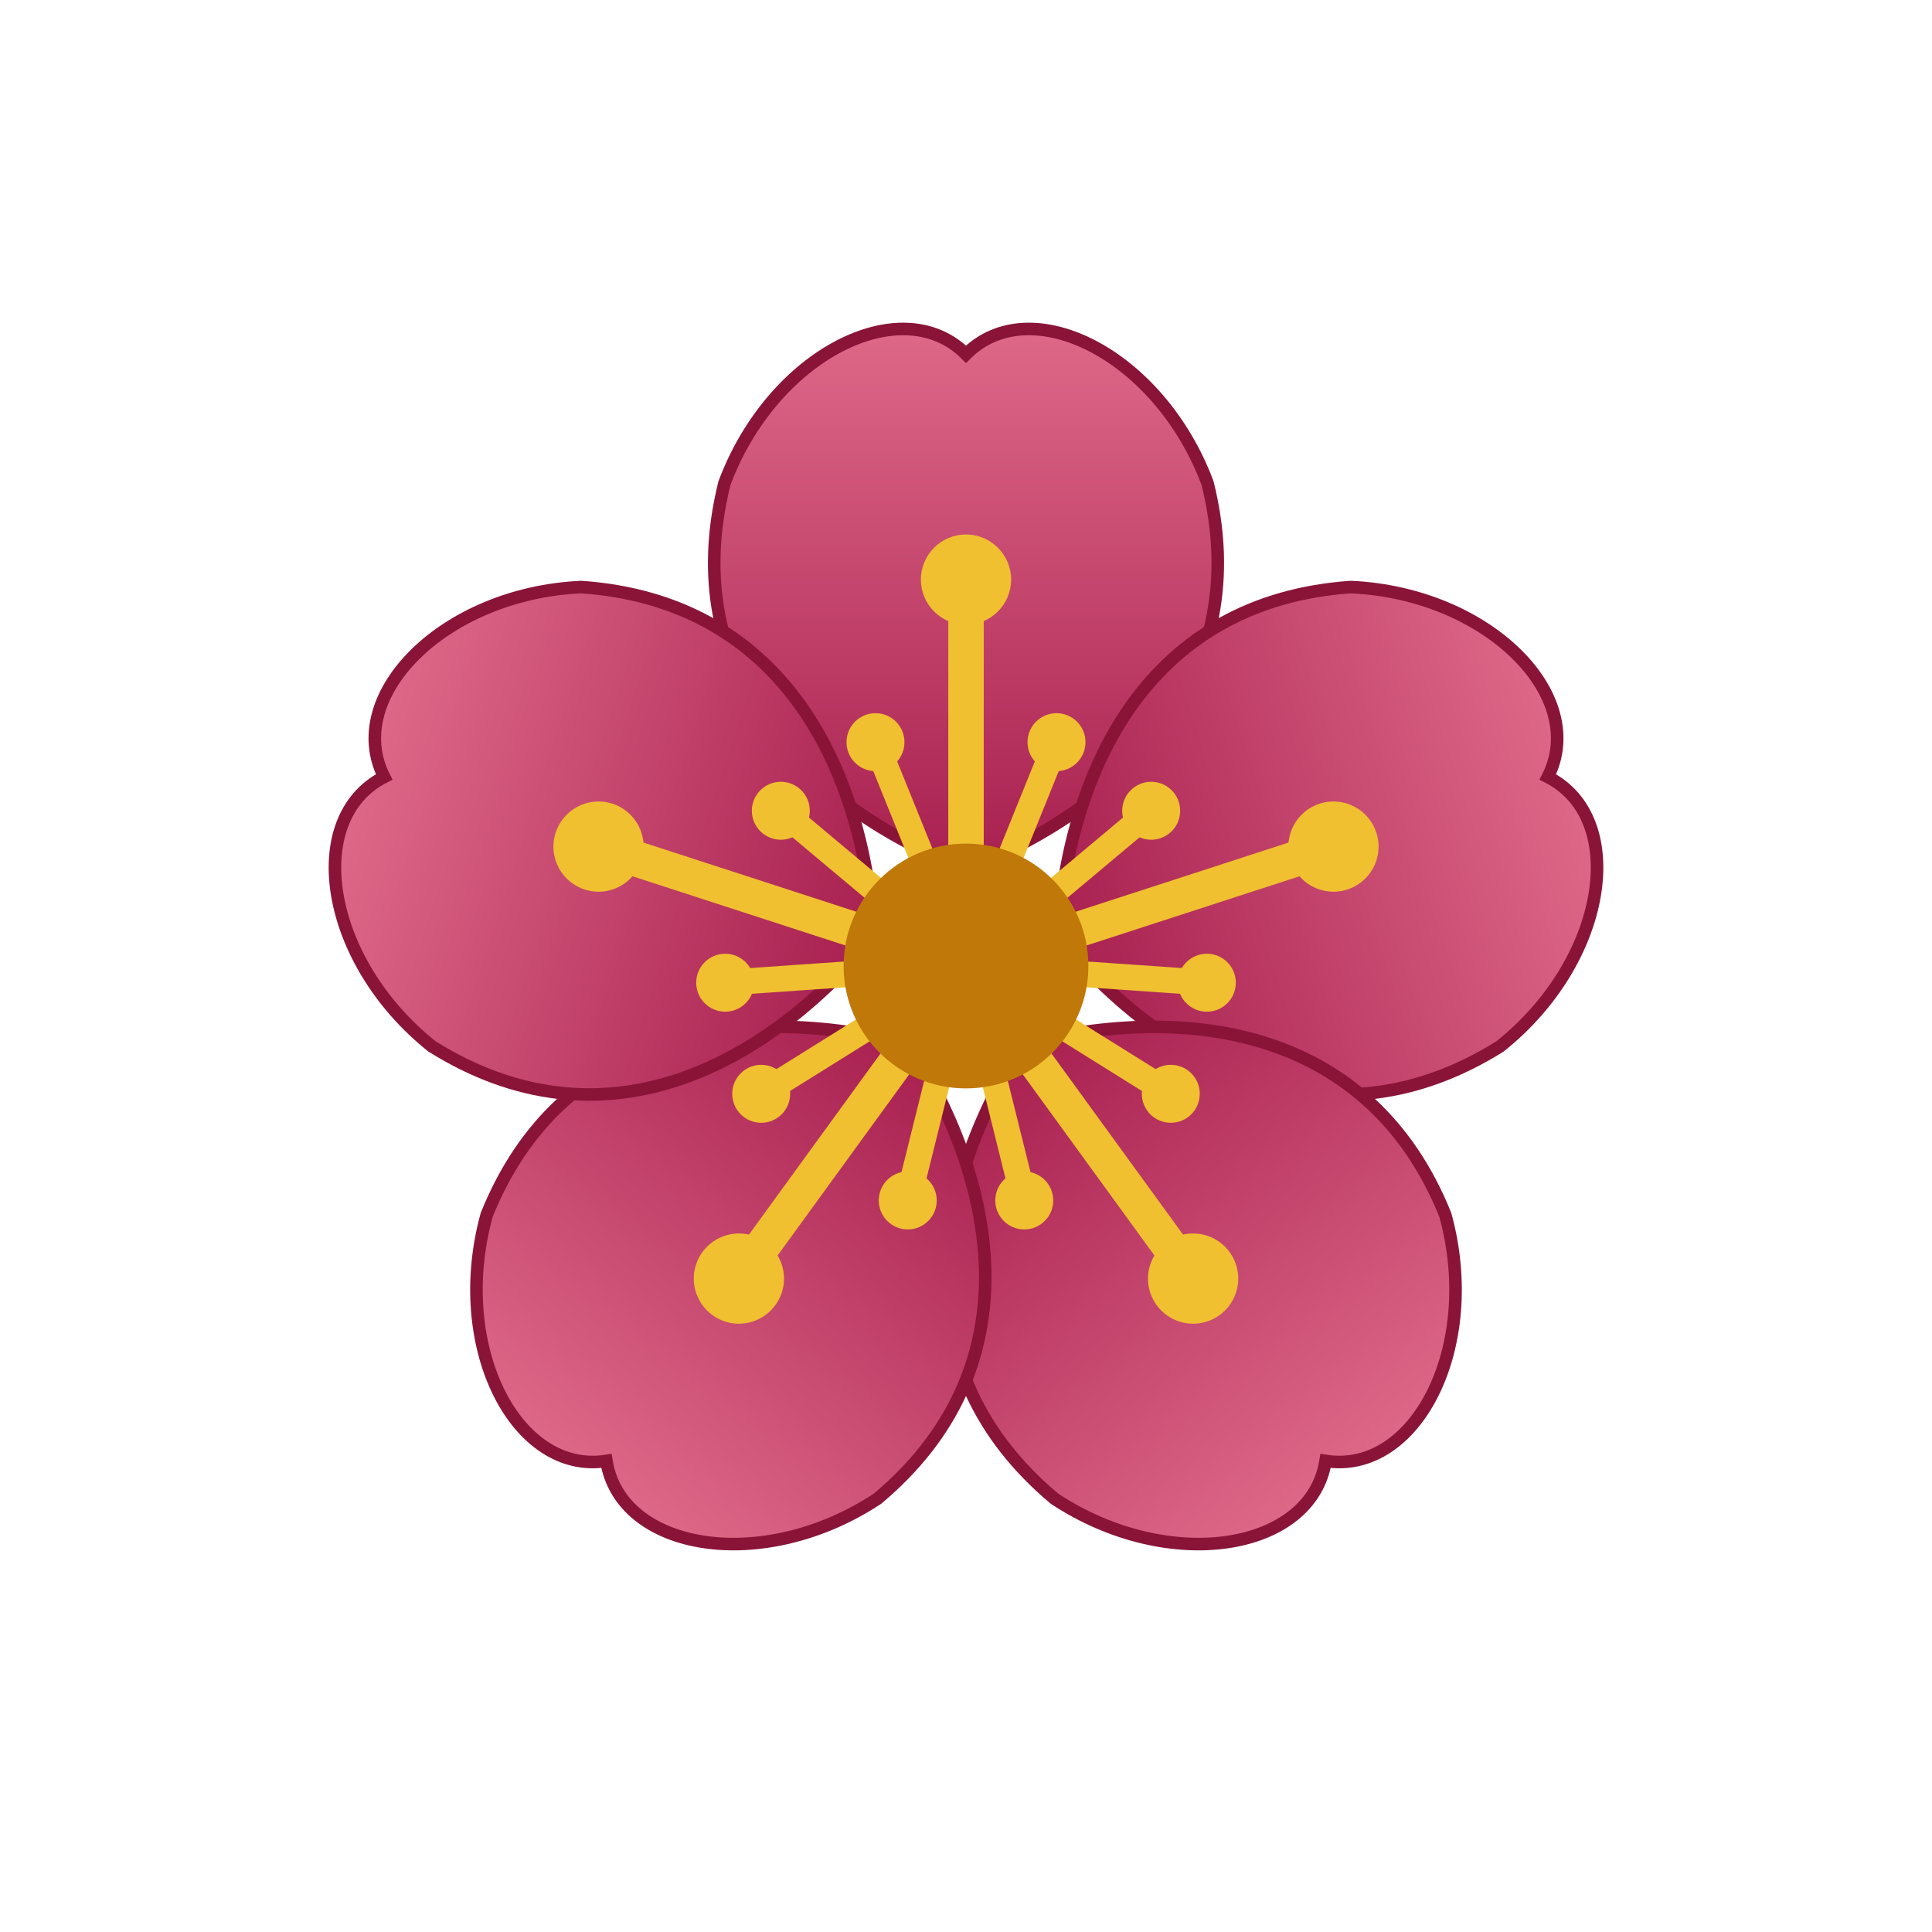
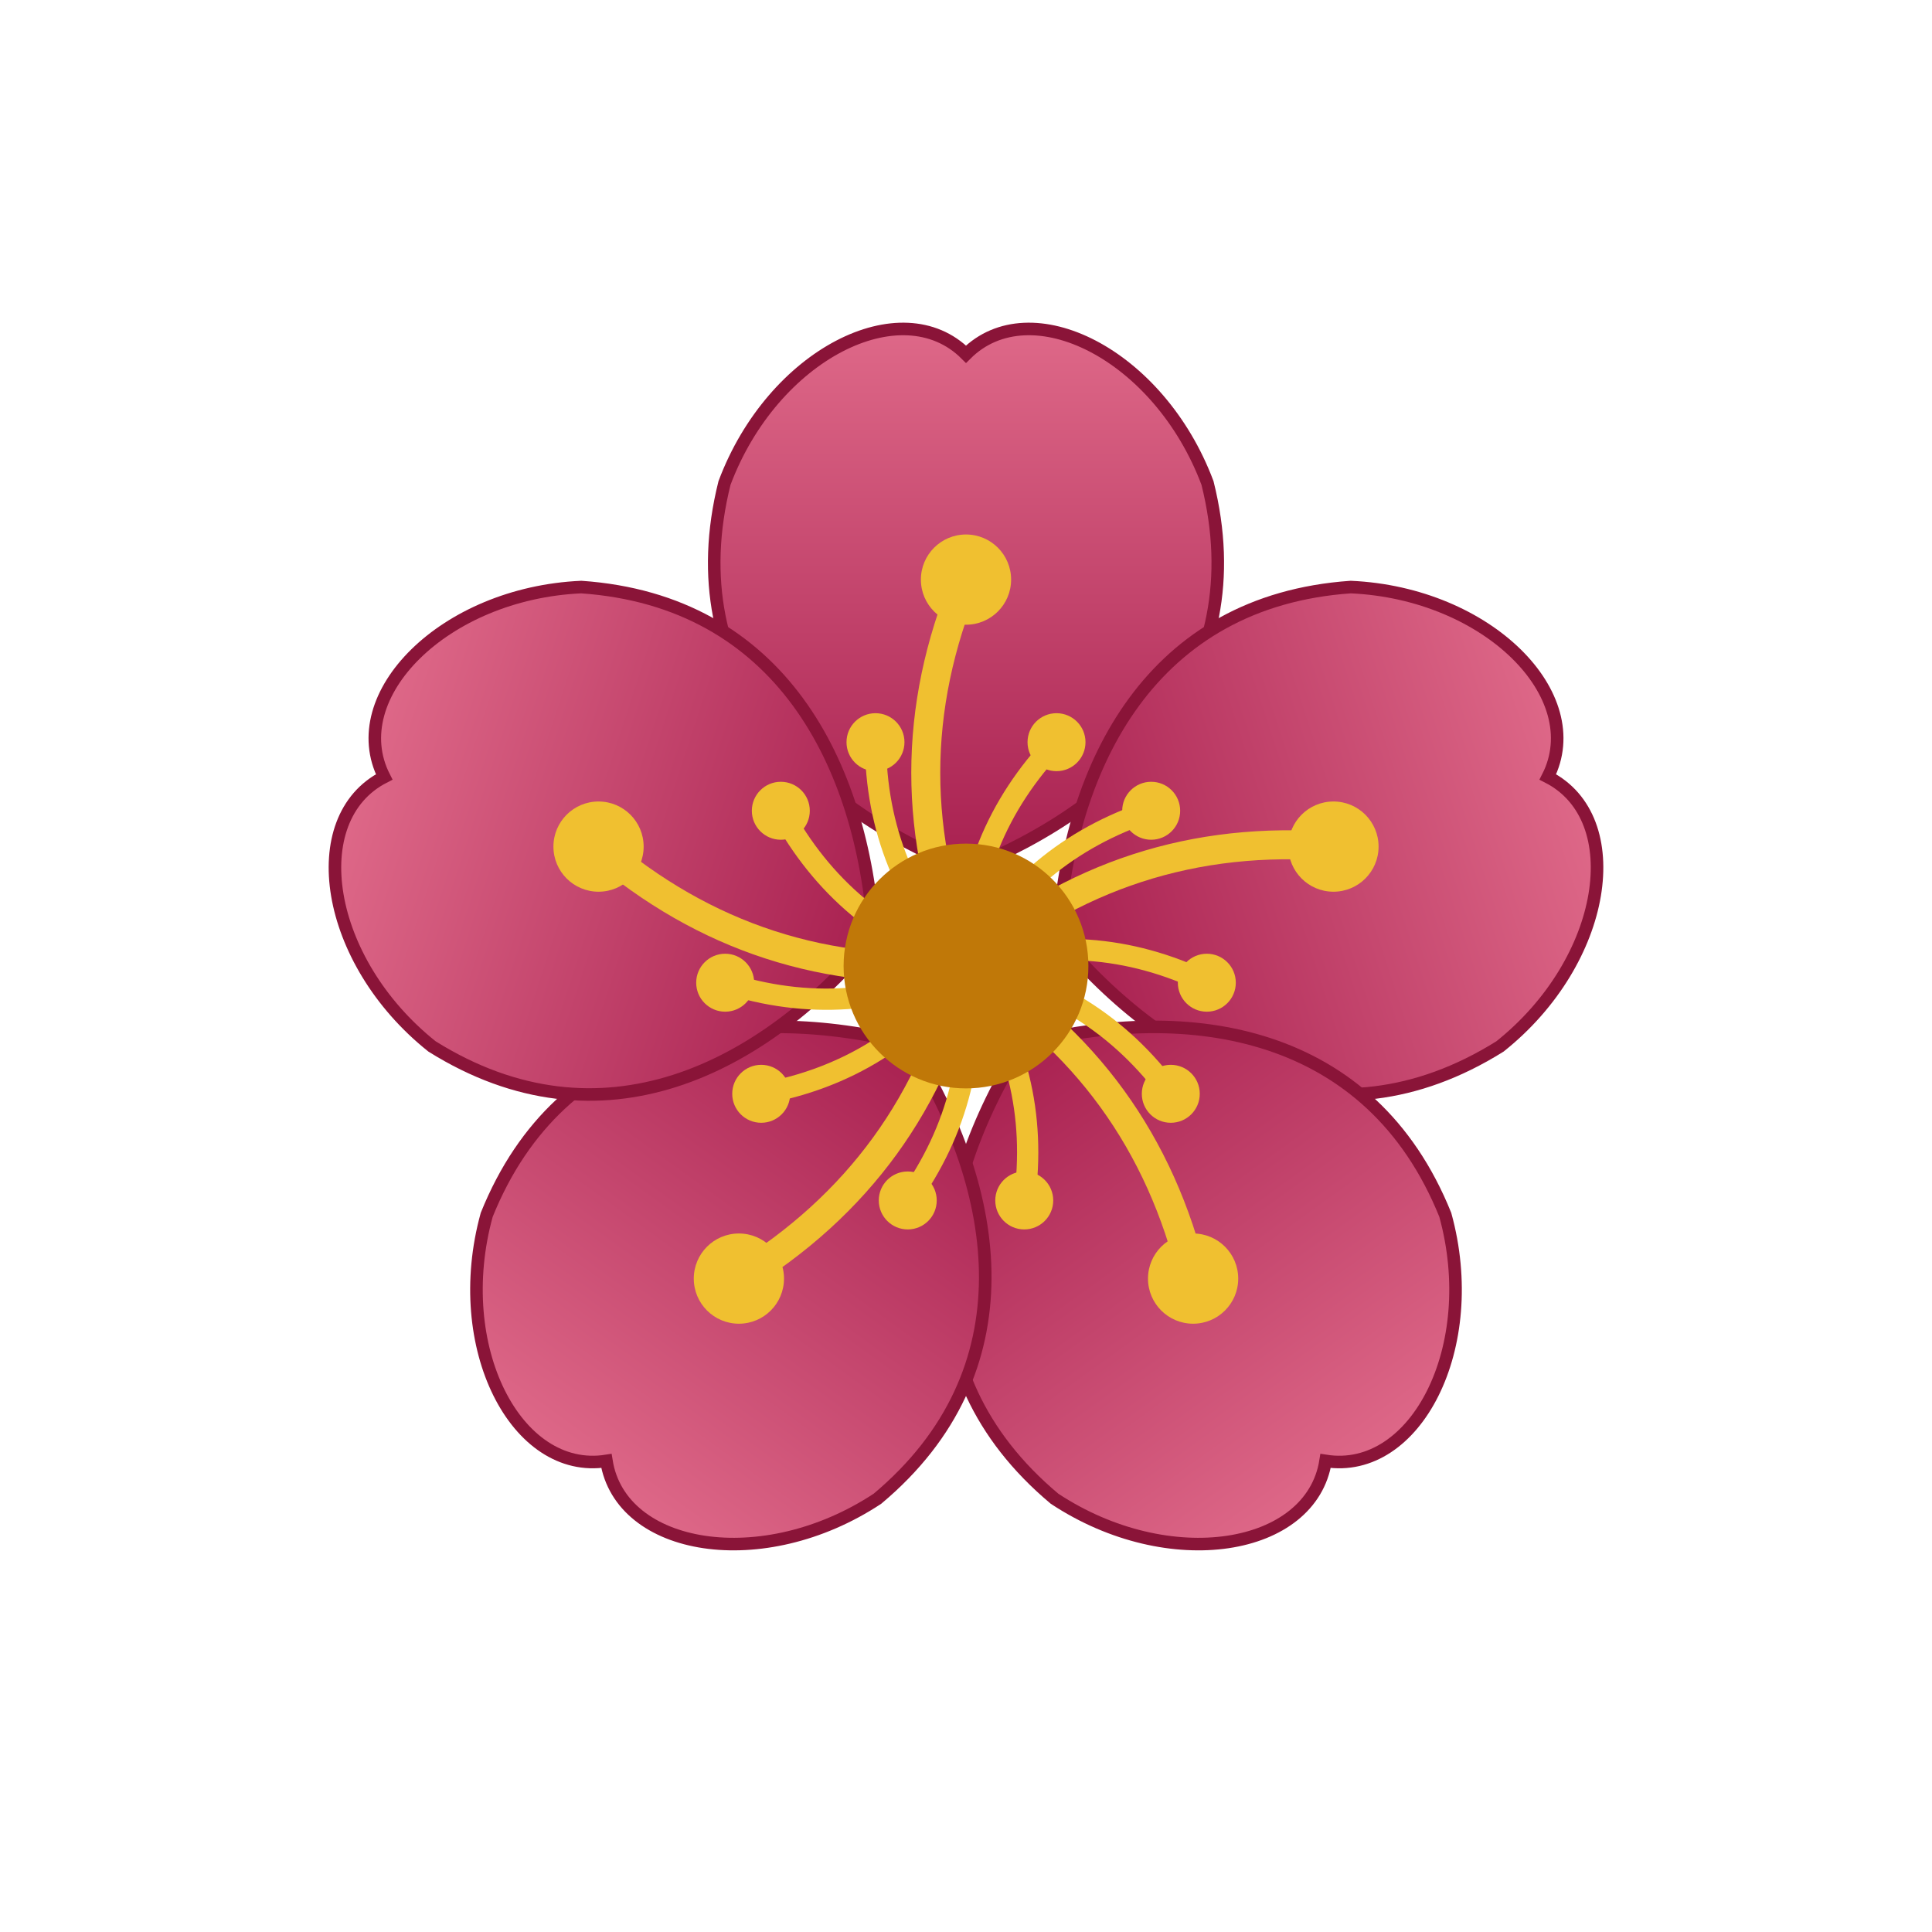
<svg xmlns="http://www.w3.org/2000/svg" viewBox="0 0 200 200" width="200mm" height="200mm">
  <defs>
    <linearGradient id="petalGrad" x1="0%" y1="100%" x2="0%" y2="0%">
      <stop offset="0%" stop-color="#a82050" />
      <stop offset="100%" stop-color="#de6888" />
    </linearGradient>
  </defs>
  <g transform="translate(100,100)">
    <path d="M0,-10 C-16.67,-16.67 -30,-30 -25,-50 C-20,-63.33 -6.67,-70 0,-63.33 C6.67,-70 20,-63.33 25,-50 C30,-30 16.67,-16.67 0,-10 Z" fill="url(#petalGrad)" stroke="#8a1438" stroke-width="1.3" transform="rotate(0)" />
    <path d="M0,-10 C-16.67,-16.67 -30,-30 -25,-50 C-20,-63.33 -6.67,-70 0,-63.33 C6.67,-70 20,-63.33 25,-50 C30,-30 16.67,-16.67 0,-10 Z" fill="url(#petalGrad)" stroke="#8a1438" stroke-width="1.3" transform="rotate(72)" />
    <path d="M0,-10 C-16.67,-16.67 -30,-30 -25,-50 C-20,-63.33 -6.67,-70 0,-63.33 C6.67,-70 20,-63.33 25,-50 C30,-30 16.67,-16.67 0,-10 Z" fill="url(#petalGrad)" stroke="#8a1438" stroke-width="1.3" transform="rotate(144)" />
    <path d="M0,-10 C-16.67,-16.67 -30,-30 -25,-50 C-20,-63.33 -6.67,-70 0,-63.33 C6.67,-70 20,-63.33 25,-50 C30,-30 16.67,-16.67 0,-10 Z" fill="url(#petalGrad)" stroke="#8a1438" stroke-width="1.3" transform="rotate(216)" />
    <path d="M0,-10 C-16.67,-16.67 -30,-30 -25,-50 C-20,-63.33 -6.67,-70 0,-63.33 C6.67,-70 20,-63.33 25,-50 C30,-30 16.67,-16.67 0,-10 Z" fill="url(#petalGrad)" stroke="#8a1438" stroke-width="1.3" transform="rotate(288)" />
-     <g stroke="#f0c030" stroke-width="3.67" stroke-linecap="round">
-       <line x1="0" y1="0" x2="0" y2="-40" />
-       <line x1="0" y1="0" x2="38.04" y2="-12.36" />
-       <line x1="0" y1="0" x2="23.51" y2="32.36" />
-       <line x1="0" y1="0" x2="-23.51" y2="32.36" />
-       <line x1="0" y1="0" x2="-38.04" y2="-12.36" />
+     <g stroke="#f0c030" stroke-width="3.0" stroke-linecap="round" fill="none">
+       <path d="M 0,0 Q  -8.33,-20.00   0,-40" />
+       <path d="M 0,0 Q  16.45,-14.09  38.04,-12.36" />
+       <path d="M 0,0 Q  18.48, 11.26  23.51, 32.36" />
+       <path d="M 0,0 Q  -5.03, 21.05 -23.51, 32.36" />
+       <path d="M 0,0 Q -21.58,  1.77 -38.04,-12.36" />
    </g>
-     <g stroke="#f0c030" stroke-width="2.67" stroke-linecap="round">
-       <line x1="0" y1="0" x2="-9.37" y2="-23.17" />
-       <line x1="0" y1="0" x2="9.37" y2="-23.17" />
-       <line x1="0" y1="0" x2="19.17" y2="-16.07" />
-       <line x1="0" y1="0" x2="24.93" y2="1.73" />
-       <line x1="0" y1="0" x2="21.20" y2="13.23" />
-       <line x1="0" y1="0" x2="6.03" y2="24.27" />
-       <line x1="0" y1="0" x2="-6.03" y2="24.27" />
-       <line x1="0" y1="0" x2="-21.20" y2="13.23" />
-       <line x1="0" y1="0" x2="-24.93" y2="1.73" />
-       <line x1="0" y1="0" x2="-19.17" y2="-16.07" />
+     <g stroke="#f0c030" stroke-width="2.2" stroke-linecap="round" fill="none">
+       <path d="M 0,0 Q  -9.32, -9.72  -9.37,-23.17" />
+       <path d="M 0,0 Q   0.07,-13.45   9.37,-23.17" />
+       <path d="M 0,0 Q   6.36,-11.86  19.17,-16.07" />
+       <path d="M 0,0 Q  12.82, -4.13  24.93,  1.73" />
+       <path d="M 0,0 Q  13.25,  2.40  21.20, 13.23" />
+       <path d="M 0,0 Q   7.89, 10.92   6.03, 24.27" />
+       <path d="M 0,0 Q   1.83, 13.32  -6.03, 24.27" />
+       <path d="M 0,0 Q  -7.93, 10.86 -21.20, 13.23" />
+       <path d="M 0,0 Q -12.09,  5.86 -24.93,  1.73" />
+       <path d="M 0,0 Q -12.75, -4.20 -19.17,-16.07" />
    </g>
    <g fill="#f0c030">
      <circle cx="0" cy="-40" r="4.67" />
      <circle cx="38.04" cy="-12.36" r="4.67" />
-       <circle cx="23.51" cy="32.36" r="4.67" />
-       <circle cx="-23.51" cy="32.36" r="4.67" />
+       <circle cx="23.51" cy=" 32.36" r="4.67" />
+       <circle cx="-23.51" cy=" 32.36" r="4.67" />
      <circle cx="-38.04" cy="-12.36" r="4.67" />
    </g>
    <g fill="#f0c030">
-       <circle cx="-9.37" cy="-23.17" r="3.0" />
-       <circle cx="9.37" cy="-23.17" r="3.0" />
-       <circle cx="19.17" cy="-16.07" r="3.0" />
-       <circle cx="24.93" cy="1.73" r="3.0" />
-       <circle cx="21.20" cy="13.23" r="3.0" />
-       <circle cx="6.03" cy="24.27" r="3.0" />
-       <circle cx="-6.03" cy="24.27" r="3.0" />
-       <circle cx="-21.20" cy="13.23" r="3.0" />
-       <circle cx="-24.93" cy="1.73" r="3.0" />
+       <circle cx=" -9.37" cy="-23.17" r="3.0" />
+       <circle cx="  9.37" cy="-23.17" r="3.0" />
+       <circle cx=" 19.17" cy="-16.07" r="3.0" />
+       <circle cx=" 24.93" cy="  1.73" r="3.0" />
+       <circle cx=" 21.20" cy=" 13.23" r="3.0" />
+       <circle cx="  6.03" cy=" 24.27" r="3.0" />
+       <circle cx=" -6.03" cy=" 24.27" r="3.0" />
+       <circle cx="-21.20" cy=" 13.23" r="3.0" />
+       <circle cx="-24.93" cy="  1.73" r="3.0" />
      <circle cx="-19.17" cy="-16.07" r="3.0" />
    </g>
    <circle cx="0" cy="0" r="12.67" fill="#c07808" />
  </g>
</svg>
